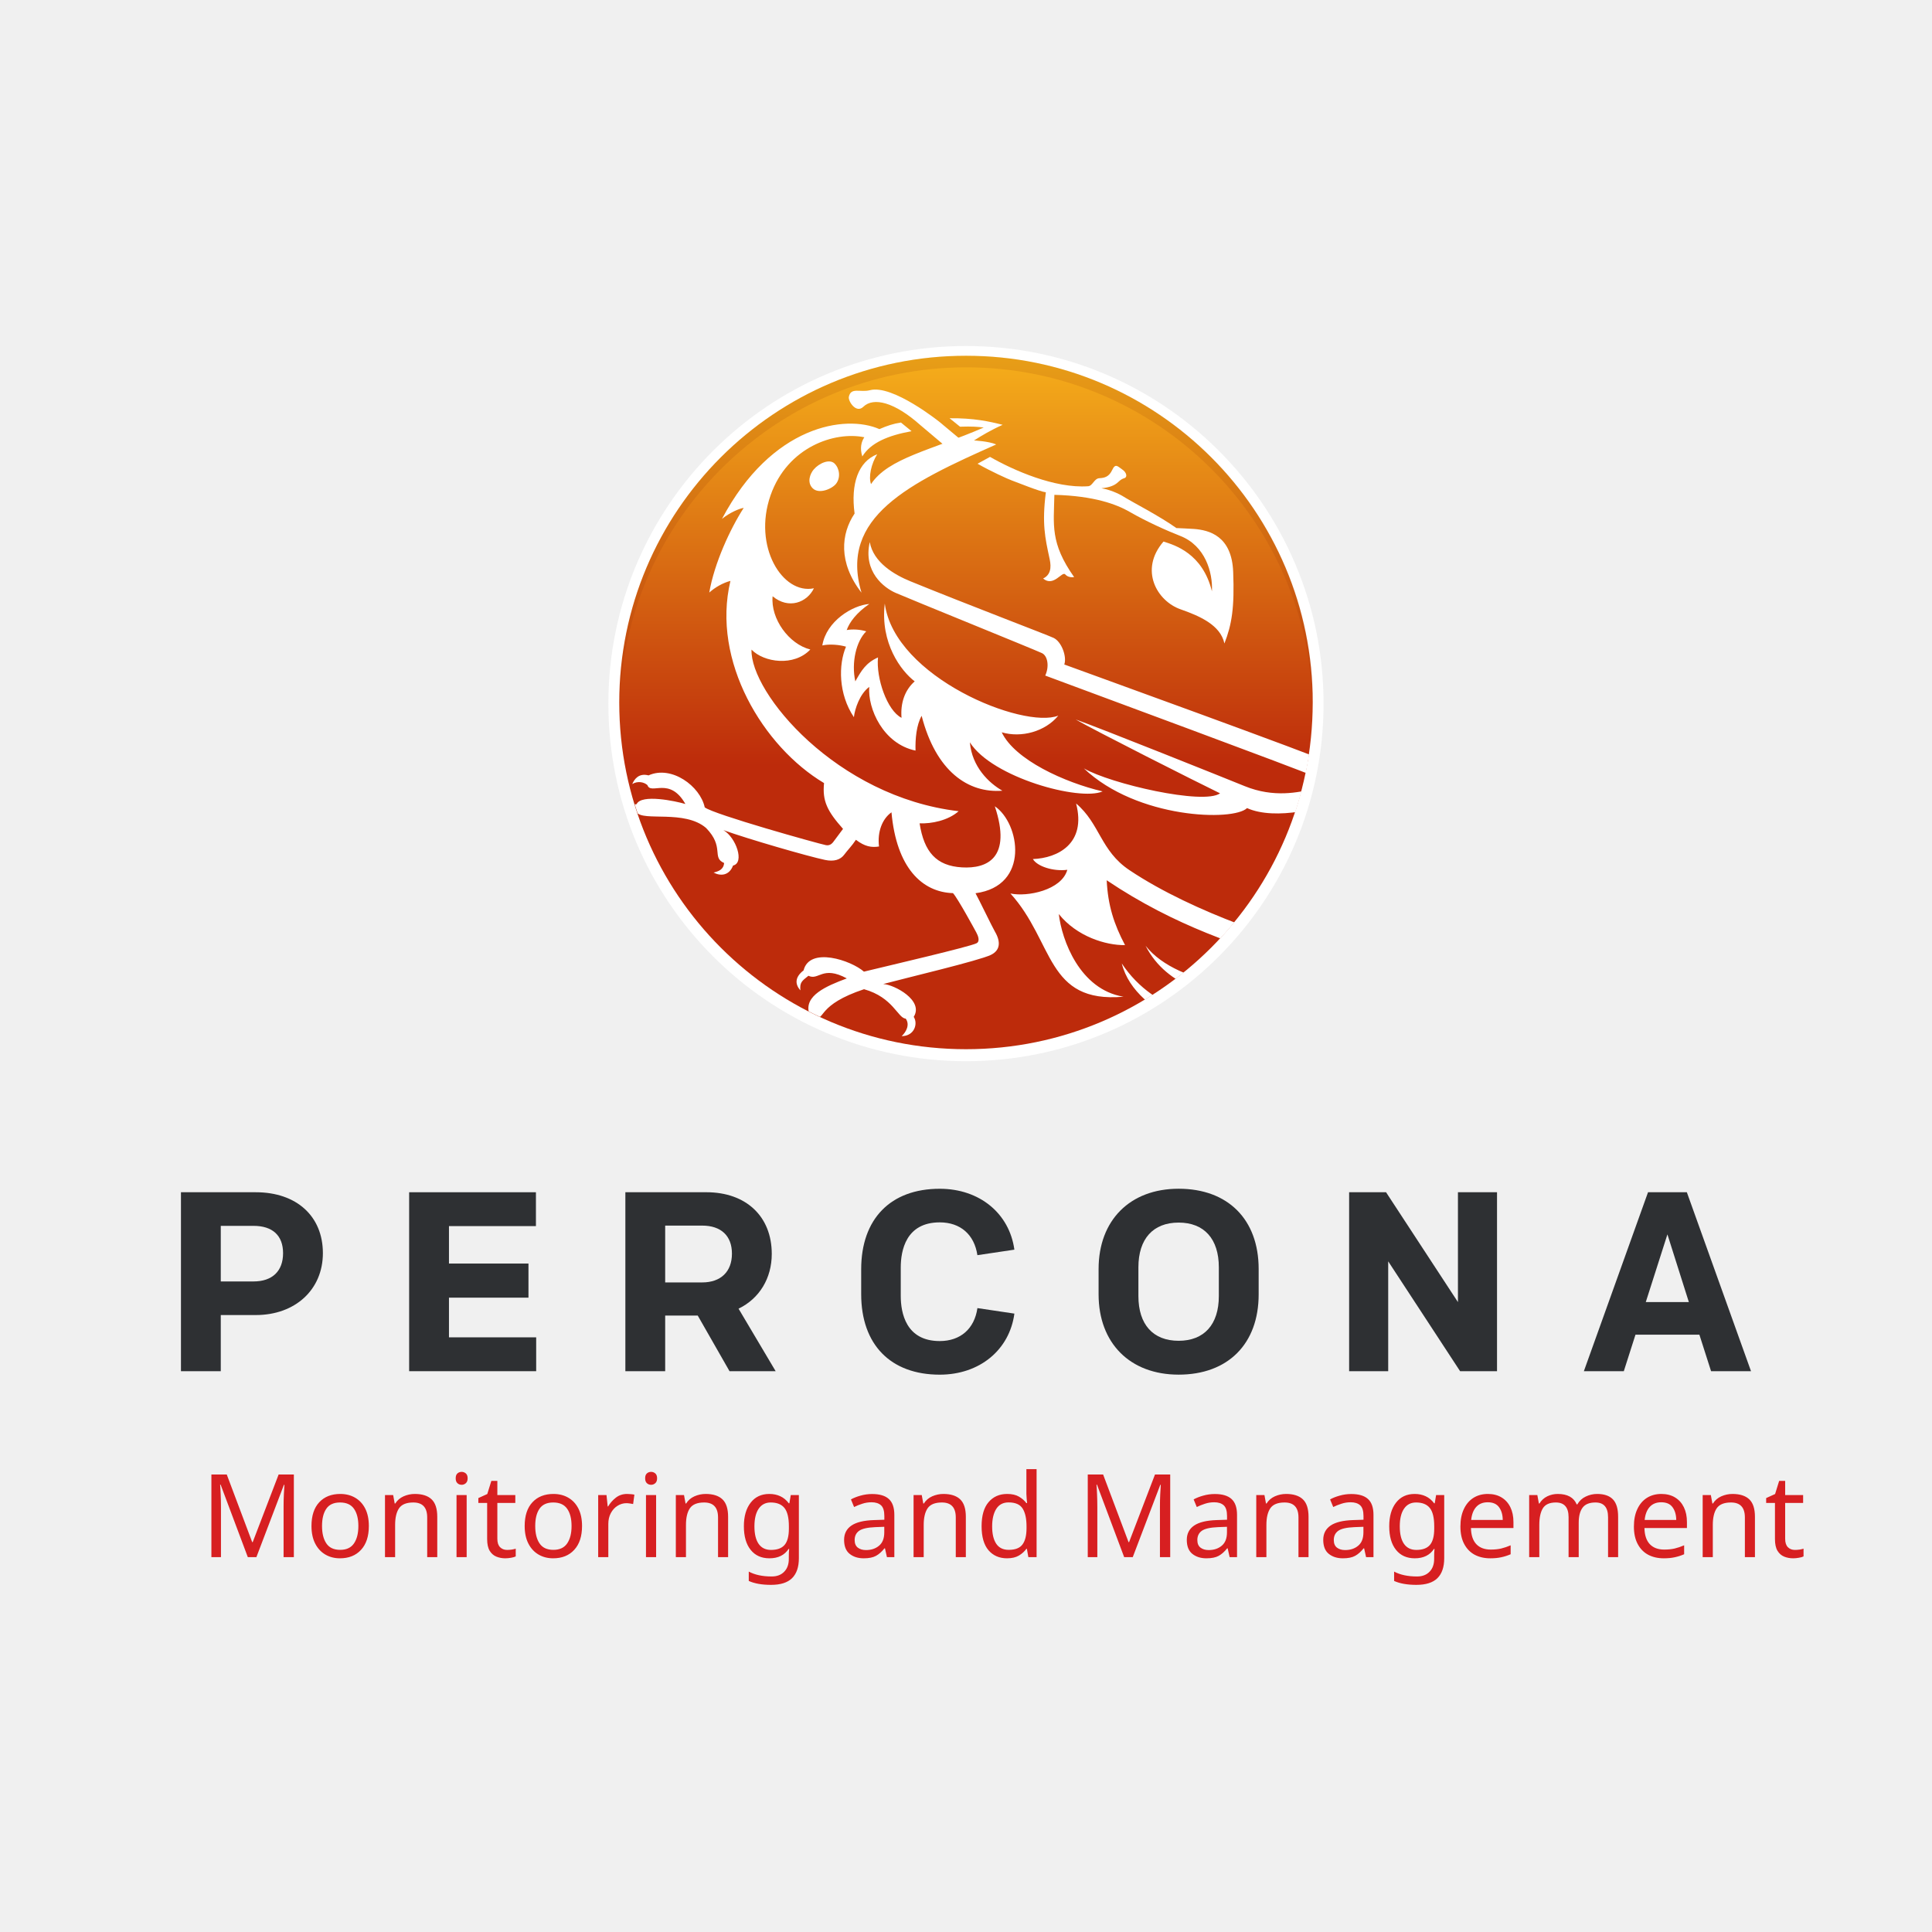
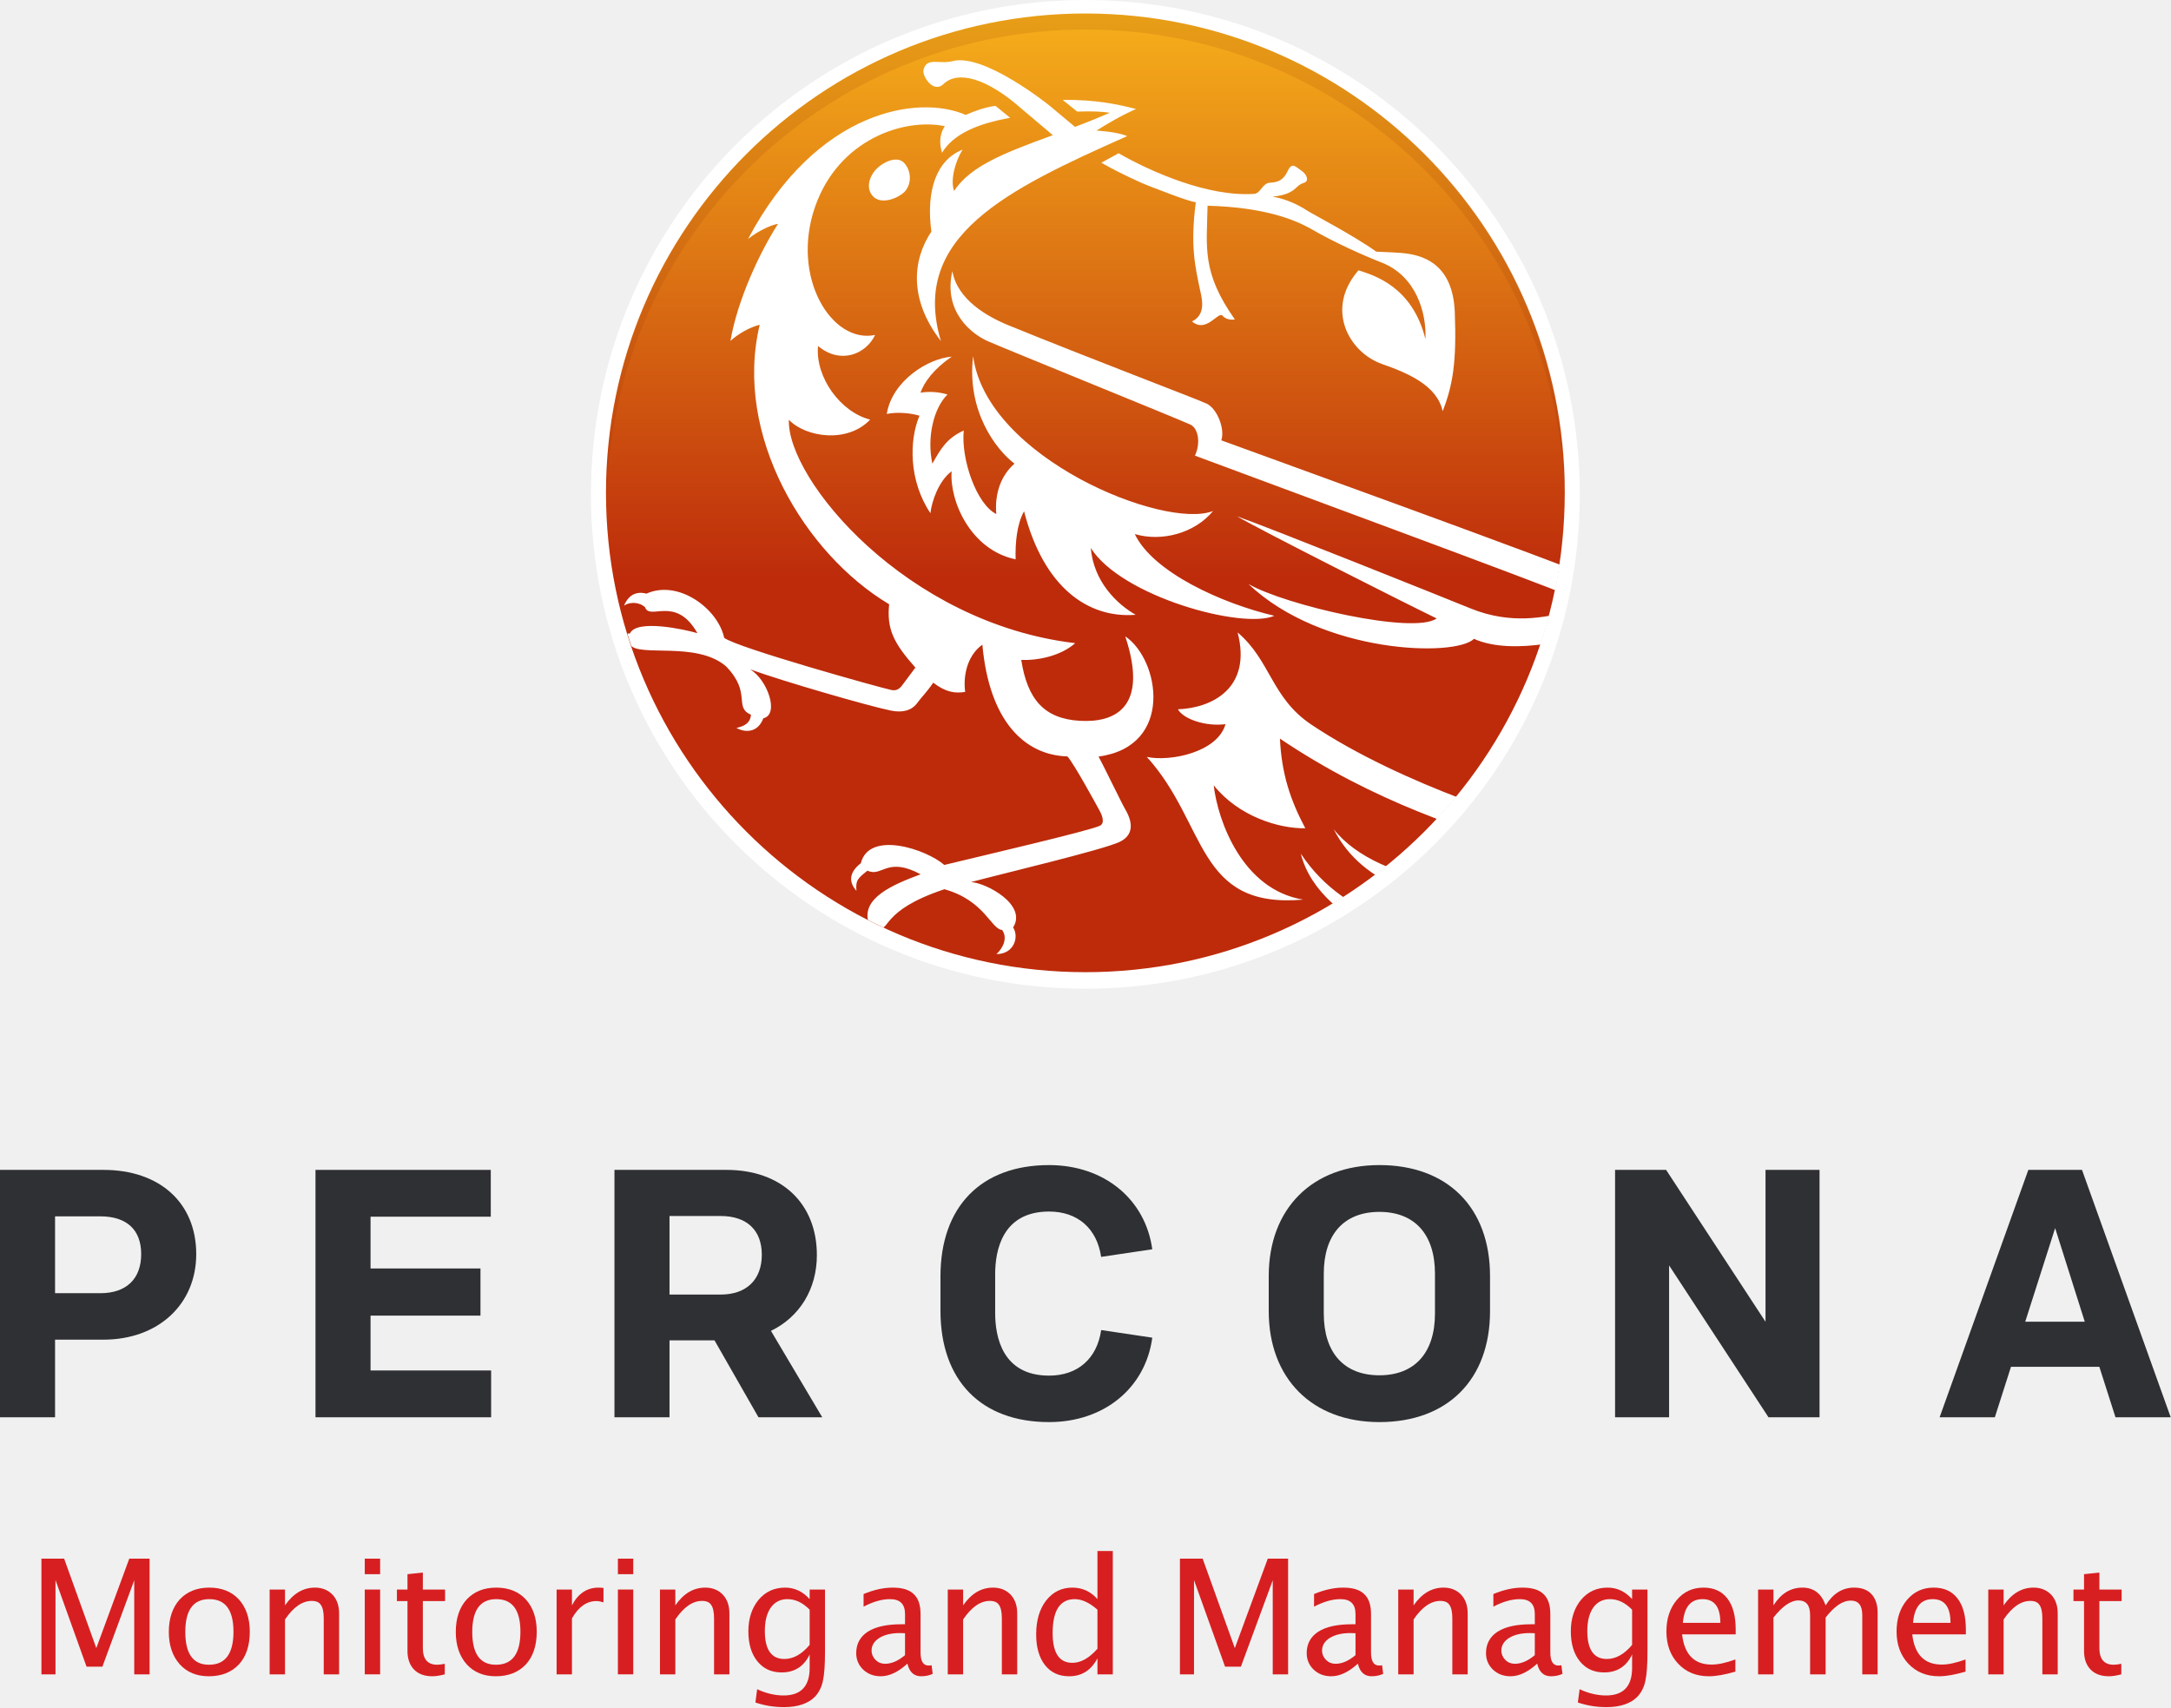
- <svg xmlns="http://www.w3.org/2000/svg" width="576" height="576" version="1.1" viewBox="0 0 576 576" xml:space="preserve">
-   <defs>
-     <clipPath id="clipPath106">
-       <path d="m0 432h432v-432h-432z" />
-     </clipPath>
-     <linearGradient id="linearGradient128" x2="1" gradientTransform="matrix(0 -99.855 -99.855 0 216 360.79)" gradientUnits="userSpaceOnUse">
-       <stop stop-color="#fbbb1c" offset="0" />
-       <stop stop-color="#bd2b0b" offset="1" />
-     </linearGradient>
-     <clipPath id="clipPath138">
-       <path d="m0 432h432v-432h-432z" />
-     </clipPath>
-     <clipPath id="clipPath146">
-       <path d="m138.53 352.46h155.06v-78.826h-155.06z" />
-     </clipPath>
-     <clipPath id="clipPath162">
-       <path d="m138.53 274.93c0-42.82 34.714-77.53 77.533-77.53 42.817 0 77.531 34.71 77.531 77.53 0 42.821-34.714 77.531-77.531 77.531-42.819 0-77.533-34.71-77.533-77.531" />
-     </clipPath>
-     <clipPath id="clipPath186">
-       <path d="m0 432h432v-432h-432z" />
-     </clipPath>
-   </defs>
-   <g transform="matrix(1.3333 0 0 -1.3333 0 576)">
-     <g clip-path="url(#clipPath106)">
-       <g transform="translate(295.96 274.68)">
-         <path d="m0 0c0-44.162-35.799-79.961-79.959-79.961-44.163 0-79.964 35.799-79.964 79.961 0 44.163 35.801 79.959 79.964 79.959 44.16 0 79.959-35.796 79.959-79.959" fill="#fff" />
+ <svg xmlns="http://www.w3.org/2000/svg" width="100%" height="100%" viewBox="0 0 1463 1151" version="1.1" xml:space="preserve" style="fill-rule:evenodd;clip-rule:evenodd;stroke-linejoin:round;stroke-miterlimit:2;">
+   <g id="CloudTools_CMYK">
+     <g transform="matrix(4.16667,0,0,4.16667,-168.596,-322.32)">
+       <g transform="matrix(25.88,0,0,25.88,44.7554,348.174)">
+         <path d="M0.093,-0l0,-0.723l0.142,0l0.201,0.559l0.206,-0.559l0.127,0l-0,0.723l-0.096,-0l-0,-0.588l-0.199,0.54l-0.099,-0l-0.194,-0.541l0,0.589l-0.088,-0Z" style="fill:#d71f21;fill-rule:nonzero;" />
+       </g>
+       <g transform="matrix(25.88,0,0,25.88,66.3694,348.174)">
+         <path d="M0.304,0.012c-0.076,0 -0.137,-0.025 -0.182,-0.075c-0.045,-0.051 -0.068,-0.118 -0.068,-0.202c0,-0.085 0.023,-0.153 0.068,-0.203c0.046,-0.049 0.107,-0.074 0.185,-0.074c0.078,0 0.14,0.025 0.185,0.074c0.045,0.05 0.068,0.117 0.068,0.202c0,0.086 -0.023,0.155 -0.068,0.204c-0.046,0.049 -0.109,0.074 -0.188,0.074Zm0.001,-0.072c0.102,-0 0.153,-0.069 0.153,-0.206c0,-0.136 -0.05,-0.204 -0.151,-0.204c-0.1,0 -0.15,0.068 -0.15,0.205c-0,0.137 0.049,0.205 0.148,0.205Z" style="fill:#d71f21;fill-rule:nonzero;" />
+       </g>
+       <g transform="matrix(25.88,0,0,25.88,81.5891,348.174)">
+         <path d="M0.096,-0l0,-0.53l0.096,-0l0,0.099c0.051,-0.074 0.113,-0.111 0.187,-0.111c0.046,0 0.082,0.015 0.11,0.044c0.027,0.029 0.041,0.068 0.041,0.117l-0,0.381l-0.096,0l-0,-0.35c-0,-0.039 -0.006,-0.067 -0.018,-0.084c-0.011,-0.017 -0.03,-0.025 -0.057,-0.025c-0.059,0 -0.115,0.039 -0.167,0.116l0,0.343l-0.096,0Z" style="fill:#d71f21;fill-rule:nonzero;" />
+       </g>
+       <g transform="matrix(25.88,0,0,25.88,96.9732,348.174)">
+         <path d="M0.096,-0l0,-0.53l0.096,-0l0,0.53l-0.096,-0Zm0,-0.626l0,-0.097l0.096,0l0,0.097l-0.096,-0Z" style="fill:#d71f21;fill-rule:nonzero;" />
+       </g>
+       <g transform="matrix(25.88,0,0,25.88,103.777,348.174)">
+         <path d="M0.255,0.012c-0.048,0 -0.087,-0.014 -0.114,-0.042c-0.027,-0.028 -0.041,-0.067 -0.041,-0.116l0,-0.312l-0.066,-0l-0,-0.072l0.066,-0l0,-0.096l0.096,-0.01l0,0.106l0.139,-0l-0,0.072l-0.139,-0l0,0.294c0,0.069 0.03,0.104 0.09,0.104c0.013,-0 0.028,-0.002 0.047,-0.006l-0,0.066c-0.03,0.008 -0.056,0.012 -0.078,0.012Z" style="fill:#d71f21;fill-rule:nonzero;" />
+       </g>
+       <g transform="matrix(25.88,0,0,25.88,112.779,348.174)">
+         <path d="M0.304,0.012c-0.076,0 -0.137,-0.025 -0.182,-0.075c-0.045,-0.051 -0.068,-0.118 -0.068,-0.202c0,-0.085 0.023,-0.153 0.068,-0.203c0.046,-0.049 0.107,-0.074 0.185,-0.074c0.078,0 0.14,0.025 0.185,0.074c0.045,0.05 0.068,0.117 0.068,0.202c0,0.086 -0.023,0.155 -0.068,0.204c-0.046,0.049 -0.109,0.074 -0.188,0.074Zm0.001,-0.072c0.102,-0 0.153,-0.069 0.153,-0.206c0,-0.136 -0.05,-0.204 -0.151,-0.204c-0.1,0 -0.15,0.068 -0.15,0.205c-0,0.137 0.049,0.205 0.148,0.205Z" style="fill:#d71f21;fill-rule:nonzero;" />
+       </g>
+       <g transform="matrix(25.88,0,0,25.88,127.999,348.174)">
+         <path d="M0.096,-0l0,-0.53l0.096,-0l0,0.099c0.038,-0.074 0.094,-0.111 0.166,-0.111c0.01,0 0.02,0.001 0.031,0.002l0,0.09c-0.016,-0.005 -0.031,-0.008 -0.044,-0.008c-0.061,-0 -0.112,0.036 -0.153,0.108l0,0.35l-0.096,0Z" style="fill:#d71f21;fill-rule:nonzero;" />
+       </g>
+       <g transform="matrix(25.88,0,0,25.88,137.912,348.174)">
+         <path d="M0.096,-0l0,-0.53l0.096,-0l0,0.53l-0.096,-0Zm0,-0.626l0,-0.097l0.096,0l0,0.097l-0.096,-0Z" style="fill:#d71f21;fill-rule:nonzero;" />
+       </g>
+       <g transform="matrix(25.88,0,0,25.88,144.715,348.174)">
+         <path d="M0.096,-0l0,-0.53l0.096,-0l0,0.099c0.051,-0.074 0.113,-0.111 0.187,-0.111c0.046,0 0.082,0.015 0.11,0.044c0.027,0.029 0.041,0.068 0.041,0.117l-0,0.381l-0.096,0l-0,-0.35c-0,-0.039 -0.006,-0.067 -0.018,-0.084c-0.011,-0.017 -0.03,-0.025 -0.057,-0.025c-0.059,0 -0.115,0.039 -0.167,0.116l0,0.343l-0.096,0Z" style="fill:#d71f21;fill-rule:nonzero;" />
+       </g>
+       <g transform="matrix(25.88,0,0,25.88,160.099,348.174)">
+         <path d="M0.098,0.176l0.011,-0.083c0.056,0.026 0.111,0.039 0.165,0.039c0.108,0 0.163,-0.057 0.163,-0.172l-0,-0.084c-0.036,0.075 -0.094,0.112 -0.175,0.112c-0.064,-0 -0.114,-0.023 -0.152,-0.07c-0.037,-0.046 -0.056,-0.108 -0.056,-0.187c0,-0.08 0.022,-0.146 0.064,-0.197c0.043,-0.051 0.098,-0.076 0.166,-0.076c0.059,0 0.11,0.024 0.153,0.072l-0,-0.06l0.096,-0l0,0.385c0,0.083 -0.004,0.145 -0.013,0.185c-0.008,0.04 -0.025,0.072 -0.048,0.098c-0.042,0.044 -0.108,0.067 -0.196,0.067c-0.062,-0 -0.121,-0.01 -0.178,-0.029Zm0.339,-0.36l-0,-0.22c-0.043,-0.044 -0.089,-0.066 -0.139,-0.066c-0.044,0 -0.079,0.018 -0.104,0.053c-0.025,0.036 -0.037,0.085 -0.037,0.146c-0,0.117 0.041,0.175 0.122,0.175c0.056,-0 0.108,-0.029 0.158,-0.088Z" style="fill:#d71f21;fill-rule:nonzero;" />
+       </g>
+       <g transform="matrix(25.88,0,0,25.88,177.647,348.174)">
+         <path d="M0.37,-0.067c-0.058,0.053 -0.113,0.079 -0.167,0.079c-0.044,0 -0.08,-0.014 -0.109,-0.041c-0.029,-0.028 -0.044,-0.062 -0.044,-0.104c0,-0.058 0.025,-0.103 0.073,-0.134c0.049,-0.031 0.119,-0.046 0.21,-0.046l0.022,-0l0,-0.064c0,-0.062 -0.031,-0.093 -0.094,-0.093c-0.051,0 -0.106,0.016 -0.165,0.047l0,-0.079c0.065,-0.027 0.126,-0.04 0.182,-0.04c0.06,0 0.103,0.013 0.131,0.04c0.029,0.027 0.043,0.068 0.043,0.125l-0,0.24c-0,0.055 0.017,0.082 0.05,0.082c0.005,0 0.011,-0 0.019,-0.002l0.007,0.054c-0.022,0.01 -0.046,0.015 -0.072,0.015c-0.045,0 -0.074,-0.026 -0.086,-0.079Zm-0.015,-0.053l0,-0.137l-0.032,-0.001c-0.052,0 -0.095,0.01 -0.128,0.03c-0.032,0.02 -0.049,0.047 -0.049,0.079c0,0.023 0.009,0.043 0.025,0.059c0.016,0.016 0.036,0.024 0.059,0.024c0.041,-0 0.082,-0.018 0.125,-0.054Z" style="fill:#d71f21;fill-rule:nonzero;" />
+       </g>
+       <g transform="matrix(25.88,0,0,25.88,191.262,348.174)">
+         <path d="M0.096,-0l0,-0.53l0.096,-0l0,0.099c0.051,-0.074 0.113,-0.111 0.187,-0.111c0.046,0 0.082,0.015 0.11,0.044c0.027,0.029 0.041,0.068 0.041,0.117l-0,0.381l-0.096,0l-0,-0.35c-0,-0.039 -0.006,-0.067 -0.018,-0.084c-0.011,-0.017 -0.03,-0.025 -0.057,-0.025c-0.059,0 -0.115,0.039 -0.167,0.116l0,0.343l-0.096,0Z" style="fill:#d71f21;fill-rule:nonzero;" />
+       </g>
+       <g transform="matrix(25.88,0,0,25.88,206.646,348.174)">
+         <path d="M0.437,-0l-0,-0.1c-0.04,0.075 -0.098,0.112 -0.177,0.112c-0.064,0 -0.114,-0.023 -0.151,-0.07c-0.036,-0.046 -0.055,-0.11 -0.055,-0.191c0,-0.088 0.021,-0.159 0.062,-0.212c0.042,-0.054 0.097,-0.081 0.164,-0.081c0.063,0 0.115,0.024 0.157,0.072l-0,-0.301l0.096,0l0,0.771l-0.096,-0Zm-0,-0.404c-0.05,-0.044 -0.097,-0.066 -0.142,-0.066c-0.092,0 -0.138,0.071 -0.138,0.212c-0,0.124 0.041,0.186 0.123,0.186c0.053,-0 0.105,-0.029 0.157,-0.088l-0,-0.244Z" style="fill:#d71f21;fill-rule:nonzero;" />
+       </g>
+       <g transform="matrix(25.88,0,0,25.88,228.889,348.174)">
+         <path d="M0.093,-0l0,-0.723l0.142,0l0.201,0.559l0.206,-0.559l0.127,0l-0,0.723l-0.096,-0l-0,-0.588l-0.199,0.54l-0.099,-0l-0.194,-0.541l0,0.589l-0.088,-0Z" style="fill:#d71f21;fill-rule:nonzero;" />
+       </g>
+       <g transform="matrix(25.88,0,0,25.88,250.503,348.174)">
+         <path d="M0.37,-0.067c-0.058,0.053 -0.113,0.079 -0.167,0.079c-0.044,0 -0.08,-0.014 -0.109,-0.041c-0.029,-0.028 -0.044,-0.062 -0.044,-0.104c0,-0.058 0.025,-0.103 0.073,-0.134c0.049,-0.031 0.119,-0.046 0.21,-0.046l0.022,-0l0,-0.064c0,-0.062 -0.031,-0.093 -0.094,-0.093c-0.051,0 -0.106,0.016 -0.165,0.047l0,-0.079c0.065,-0.027 0.126,-0.04 0.182,-0.04c0.06,0 0.103,0.013 0.131,0.04c0.029,0.027 0.043,0.068 0.043,0.125l-0,0.24c-0,0.055 0.017,0.082 0.05,0.082c0.005,0 0.011,-0 0.019,-0.002l0.007,0.054c-0.022,0.01 -0.046,0.015 -0.072,0.015c-0.045,0 -0.074,-0.026 -0.086,-0.079Zm-0.015,-0.053l0,-0.137l-0.032,-0.001c-0.052,0 -0.095,0.01 -0.128,0.03c-0.032,0.02 -0.049,0.047 -0.049,0.079c0,0.023 0.009,0.043 0.025,0.059c0.016,0.016 0.036,0.024 0.059,0.024c0.041,-0 0.082,-0.018 0.125,-0.054Z" style="fill:#d71f21;fill-rule:nonzero;" />
+       </g>
+       <g transform="matrix(25.88,0,0,25.88,264.118,348.174)">
+         <path d="M0.096,-0l0,-0.53l0.096,-0l0,0.099c0.051,-0.074 0.113,-0.111 0.187,-0.111c0.046,0 0.082,0.015 0.11,0.044c0.027,0.029 0.041,0.068 0.041,0.117l-0,0.381l-0.096,0l-0,-0.35c-0,-0.039 -0.006,-0.067 -0.018,-0.084c-0.011,-0.017 -0.03,-0.025 -0.057,-0.025c-0.059,0 -0.115,0.039 -0.167,0.116l0,0.343l-0.096,0Z" style="fill:#d71f21;fill-rule:nonzero;" />
+       </g>
+       <g transform="matrix(25.88,0,0,25.88,279.502,348.174)">
+         <path d="M0.37,-0.067c-0.058,0.053 -0.113,0.079 -0.167,0.079c-0.044,0 -0.08,-0.014 -0.109,-0.041c-0.029,-0.028 -0.044,-0.062 -0.044,-0.104c0,-0.058 0.025,-0.103 0.073,-0.134c0.049,-0.031 0.119,-0.046 0.21,-0.046l0.022,-0l0,-0.064c0,-0.062 -0.031,-0.093 -0.094,-0.093c-0.051,0 -0.106,0.016 -0.165,0.047l0,-0.079c0.065,-0.027 0.126,-0.04 0.182,-0.04c0.06,0 0.103,0.013 0.131,0.04c0.029,0.027 0.043,0.068 0.043,0.125l-0,0.24c-0,0.055 0.017,0.082 0.05,0.082c0.005,0 0.011,-0 0.019,-0.002l0.007,0.054c-0.022,0.01 -0.046,0.015 -0.072,0.015c-0.045,0 -0.074,-0.026 -0.086,-0.079Zm-0.015,-0.053l0,-0.137l-0.032,-0.001c-0.052,0 -0.095,0.01 -0.128,0.03c-0.032,0.02 -0.049,0.047 -0.049,0.079c0,0.023 0.009,0.043 0.025,0.059c0.016,0.016 0.036,0.024 0.059,0.024c0.041,-0 0.082,-0.018 0.125,-0.054Z" style="fill:#d71f21;fill-rule:nonzero;" />
+       </g>
+       <g transform="matrix(25.88,0,0,25.88,293.117,348.174)">
+         <path d="M0.098,0.176l0.011,-0.083c0.056,0.026 0.111,0.039 0.165,0.039c0.108,0 0.163,-0.057 0.163,-0.172l-0,-0.084c-0.036,0.075 -0.094,0.112 -0.175,0.112c-0.064,-0 -0.114,-0.023 -0.152,-0.07c-0.037,-0.046 -0.056,-0.108 -0.056,-0.187c0,-0.08 0.022,-0.146 0.064,-0.197c0.043,-0.051 0.098,-0.076 0.166,-0.076c0.059,0 0.11,0.024 0.153,0.072l-0,-0.06l0.096,-0l0,0.385c0,0.083 -0.004,0.145 -0.013,0.185c-0.008,0.04 -0.025,0.072 -0.048,0.098c-0.042,0.044 -0.108,0.067 -0.196,0.067c-0.062,-0 -0.121,-0.01 -0.178,-0.029Zm0.339,-0.36l-0,-0.22c-0.043,-0.044 -0.089,-0.066 -0.139,-0.066c-0.044,0 -0.079,0.018 -0.104,0.053c-0.025,0.036 -0.037,0.085 -0.037,0.146c-0,0.117 0.041,0.175 0.122,0.175c0.056,-0 0.108,-0.029 0.158,-0.088Z" style="fill:#d71f21;fill-rule:nonzero;" />
+       </g>
+       <g transform="matrix(25.88,0,0,25.88,308.577,348.174)">
+         <path d="M0.485,-0.017c-0.065,0.019 -0.12,0.029 -0.166,0.029c-0.078,0 -0.142,-0.026 -0.191,-0.078c-0.049,-0.052 -0.074,-0.119 -0.074,-0.202c0,-0.08 0.022,-0.146 0.065,-0.197c0.044,-0.052 0.099,-0.077 0.167,-0.077c0.064,-0 0.114,0.022 0.149,0.068c0.035,0.045 0.052,0.11 0.052,0.194l-0,0.03l-0.335,0c0.014,0.126 0.076,0.189 0.185,0.189c0.04,-0 0.09,-0.011 0.148,-0.032l-0,0.076Zm-0.328,-0.305l0.234,-0c-0,-0.099 -0.037,-0.148 -0.111,-0.148c-0.074,-0 -0.115,0.049 -0.123,0.148Z" style="fill:#d71f21;fill-rule:nonzero;" />
+       </g>
+       <g transform="matrix(25.88,0,0,25.88,322.318,348.174)">
+         <path d="M0.096,-0l0,-0.53l0.096,-0l0,0.099c0.047,-0.074 0.107,-0.111 0.181,-0.111c0.071,0 0.119,0.037 0.145,0.111c0.046,-0.074 0.105,-0.111 0.178,-0.111c0.047,-0 0.083,0.013 0.109,0.041c0.025,0.027 0.038,0.066 0.038,0.115l0,0.386l-0.096,-0l-0,-0.371c-0,-0.06 -0.024,-0.09 -0.072,-0.09c-0.05,-0 -0.102,0.035 -0.157,0.106l0,0.355l-0.097,-0l0,-0.371c0,-0.06 -0.024,-0.091 -0.073,-0.091c-0.048,0 -0.1,0.036 -0.156,0.107l0,0.355l-0.096,-0Z" style="fill:#d71f21;fill-rule:nonzero;" />
+       </g>
+       <g transform="matrix(25.88,0,0,25.88,345.802,348.174)">
+         <path d="M0.485,-0.017c-0.065,0.019 -0.12,0.029 -0.166,0.029c-0.078,0 -0.142,-0.026 -0.191,-0.078c-0.049,-0.052 -0.074,-0.119 -0.074,-0.202c0,-0.08 0.022,-0.146 0.065,-0.197c0.044,-0.052 0.099,-0.077 0.167,-0.077c0.064,-0 0.114,0.022 0.149,0.068c0.035,0.045 0.052,0.11 0.052,0.194l-0,0.03l-0.335,0c0.014,0.126 0.076,0.189 0.185,0.189c0.04,-0 0.09,-0.011 0.148,-0.032l-0,0.076Zm-0.328,-0.305l0.234,-0c-0,-0.099 -0.037,-0.148 -0.111,-0.148c-0.074,-0 -0.115,0.049 -0.123,0.148Z" style="fill:#d71f21;fill-rule:nonzero;" />
+       </g>
+       <g transform="matrix(25.88,0,0,25.88,359.544,348.174)">
+         <path d="M0.096,-0l0,-0.53l0.096,-0l0,0.099c0.051,-0.074 0.113,-0.111 0.187,-0.111c0.046,0 0.082,0.015 0.11,0.044c0.027,0.029 0.041,0.068 0.041,0.117l-0,0.381l-0.096,0l-0,-0.35c-0,-0.039 -0.006,-0.067 -0.018,-0.084c-0.011,-0.017 -0.03,-0.025 -0.057,-0.025c-0.059,0 -0.115,0.039 -0.167,0.116l0,0.343l-0.096,0Z" style="fill:#d71f21;fill-rule:nonzero;" />
+       </g>
+       <g transform="matrix(25.88,0,0,25.88,374.928,348.174)">
+         <path d="M0.255,0.012c-0.048,0 -0.087,-0.014 -0.114,-0.042c-0.027,-0.028 -0.041,-0.067 -0.041,-0.116l0,-0.312l-0.066,-0l-0,-0.072l0.066,-0l0,-0.096l0.096,-0.01l0,0.106l0.139,-0l-0,0.072l-0.139,-0l0,0.294c0,0.069 0.03,0.104 0.09,0.104c0.013,-0 0.028,-0.002 0.047,-0.006l-0,0.066c-0.03,0.008 -0.056,0.012 -0.078,0.012Z" style="fill:#d71f21;fill-rule:nonzero;" />
      </g>
    </g>
-     <path d="m138.47 274.93c0-42.82 34.713-77.53 77.533-77.53 42.818 0 77.53 34.71 77.53 77.53 0 42.821-34.712 77.531-77.53 77.531-42.82 0-77.533-34.71-77.533-77.531" fill="url(#linearGradient128)" />
-     <g clip-path="url(#clipPath138)">
-       <g clip-path="url(#clipPath146)" opacity=".12">
-         <g transform="translate(216.06 349.87)">
-           <path d="m0 0c42.385 0 76.803-34.015 77.498-76.235 6e-3 0.433 0.032 0.86 0.032 1.295 0 42.821-34.712 77.531-77.53 77.531-42.819 0-77.533-34.71-77.533-77.531 0-0.435 0.026-0.862 0.033-1.295 0.695 42.22 35.115 76.235 77.5 76.235" fill="#822000" />
-         </g>
+     <path d="M1064.58,333.163c-0,184.008 -149.163,333.17 -333.163,333.17c-184.012,0 -333.183,-149.162 -333.183,-333.171c-0,-184.012 149.171,-333.162 333.183,-333.162c184,-0 333.163,149.15 333.163,333.162" style="fill:#fff;fill-rule:nonzero;" />
+     <path d="M408.358,332.149c-0,178.292 144.753,323.044 323.048,323.044c178.295,-0 323.048,-144.752 323.048,-323.044c-0,-178.293 -144.753,-323.044 -323.048,-323.044c-178.295,0 -323.048,144.751 -323.048,323.044Z" style="fill:url(#_Linear1);" />
+     <g opacity="0.12">
+       <path d="M731.665,19.899c176.605,-0 320.013,141.729 322.909,317.646c0.025,-1.805 0.133,-3.584 0.133,-5.396c0,-178.421 -144.633,-323.046 -323.042,-323.046c-178.412,-0 -323.054,144.625 -323.054,323.046c0,1.812 0.109,3.591 0.138,5.396c2.896,-175.917 146.312,-317.646 322.916,-317.646" style="fill:#822000;fill-rule:nonzero;" />
+     </g>
+     <g>
+       <clipPath id="_clip2">
+         <path d="M408.612,332.151c0,178.417 144.642,323.042 323.054,323.042c178.404,-0 323.046,-144.625 323.046,-323.042c0,-178.421 -144.642,-323.046 -323.046,-323.046c-178.412,0 -323.054,144.625 -323.054,323.046Z" clip-rule="nonzero" />
+       </clipPath>
+       <g clip-path="url(#_clip2)">
+         <path d="M589.565,115.01c5.121,-5.958 14.688,-10.058 19.367,-5.533c4.679,4.525 5.871,13.108 1.429,18.863c-3.637,4.712 -16.033,10.162 -21.912,4.1c-5.471,-5.638 -2.121,-13.659 1.116,-17.43" style="fill:#fff;fill-rule:nonzero;" />
+         <path d="M758.287,428.856c16.067,48.317 -7.267,58.267 -30.558,56.929c-24.029,-1.379 -35.379,-14.412 -39.529,-41.05c11.037,0.492 26.533,-2.583 36.366,-11.292c-113.904,-13.37 -194.375,-110.458 -192.966,-150.545c11.558,11.987 39.595,15.958 54.787,-0.113c-19.967,-5.004 -37.108,-28.604 -35.133,-49.604c14.95,12.529 32.154,5.762 38.487,-7.438c-29.254,6.138 -57.129,-38.966 -40.404,-86.604c15.875,-45.216 59.804,-59.804 87.379,-54.104c-2.904,4.213 -4.308,10.392 -1.871,17.888c7.625,-12.65 24.005,-19.621 45.875,-23.525l-9.908,-8.084c-6.871,1.009 -12.933,3.029 -20.046,6.134c-31.471,-13.863 -100.404,-3.746 -146.708,83.666c7.404,-6.041 16.879,-9.929 20.267,-10.237c-12.484,19.275 -27.438,51.571 -32.084,78.858c5.338,-4.871 13.017,-9.179 19.721,-10.862c-17.867,74.579 30.608,154.65 87.213,188.362c-1.667,16.646 2.9,26.029 17.687,42.683c-1.171,1.717 -5.633,7.396 -8.229,11.034c-1.35,1.896 -3.529,4.983 -7.779,4.108c-7.484,-1.537 -104.229,-28.546 -112.838,-35.192c-4.208,-19.741 -30.908,-39.462 -52.362,-29.8c-9.1,-2.362 -13.246,3.546 -15.167,8.088c5.217,-3.263 11.313,-1.679 14.154,1.008c3.246,9.438 20.646,-8.35 35.342,17.559c-9.096,-2.696 -41.025,-9.53 -45.458,0.162c-4.05,0.367 -10.321,0.475 -12.53,9.067c5.067,-2.304 9.088,-2.584 12.592,-1.509c5.729,8.763 44.65,-2.587 64.646,14.596c17.521,17.975 4.975,27.471 16.821,32.659c-0.454,6.17 -5.246,7.812 -9.792,8.9c6.033,3.304 14.421,3.275 18.133,-6.513c11.055,-2.554 2.696,-26.283 -8.987,-33.021c22.242,8.088 78.987,24.504 94.779,27.796c8.108,1.688 14.258,-0.05 17.904,-5.067c2.704,-3.716 7.096,-8.108 10.779,-13.712c8.321,6.333 14.405,7.362 21.521,6.237c-1.687,-13.766 3.092,-25.85 11.613,-31.841c4.65,51.8 28.616,74.454 57.321,75.3c4.55,5.037 19.995,33.483 21.679,36.571c1.546,2.833 3.825,8.27 0.283,10.116c-6.146,3.204 -81.154,20.684 -104.95,26.459c-11.929,-10.5 -50.637,-23.55 -56.237,-1.163c-8.205,6.342 -8.084,12.883 -2.963,18.579c-0.671,-7.341 1.217,-8.591 7.475,-13.575c9.667,4.696 13.025,-9.854 35.783,2.459c-19.32,7.187 -39.941,16.091 -35.112,32.516c-2.917,3.438 -2.3,12.117 -0.625,17.4c3.337,-3.033 5.208,-7.154 6.662,-13.575c8.855,2.563 1.6,-11.812 45.117,-26.271c27.183,7.617 31.338,26.863 38.85,27.434c3.983,5.516 0.558,12.229 -3.796,16.296c11.867,-0.059 15.409,-11.617 11.234,-17.971c9.67,-15.313 -18.092,-30.05 -28.413,-30.592c21.725,-5.796 88.621,-21.642 100.079,-27.033c9.1,-4.284 9.55,-12.363 3.934,-21.917c-2.438,-4.142 -15.009,-30.233 -18.021,-35.637c51.041,-6.842 41.3,-65.284 17.983,-81.017m35.471,49.167c3.904,6.741 18.812,11.712 32.087,10.025c-5.37,19.025 -37.379,25.437 -53.012,22.066c41.012,45.288 33.004,102.471 105.342,96.179c-40.888,-6.741 -57.471,-52.87 -60.28,-77.037c16.78,20.954 43.796,29.225 61.717,28.95c-10.2,-19.296 -15.958,-36.817 -17.083,-60.417c64.346,43.271 124.475,61.534 177.579,78.288c9.221,2.908 6.579,11.941 0.417,14.971c-25.988,12.762 -111.03,6.77 -141.75,-32.192c19.858,38.962 64.437,49.075 109.85,54.875c0.2,2.675 0.441,18.733 -15.725,17.1c-30.063,-3.042 -84.892,-8.113 -116.321,-55.533c12.958,51.829 96.583,71.437 121.65,78.262c11.575,3.15 27.725,2.979 33.508,-39c15.317,-2.954 27.933,-11.175 33.283,-17.879c5.521,-6.917 17.55,-30.633 -4.4,-34.829c-25.312,-4.838 -115.712,-32.509 -176.966,-73.534c-26.963,-18.054 -27.321,-43.17 -49.65,-62.087c9.791,37.462 -17.184,50.95 -40.246,51.792m-67.875,-402.825c11.267,-0.388 16.833,0.083 22.067,0.783c-48.667,21.133 -88.905,28.321 -105.005,52.7c-2.495,-6.692 0.225,-19.05 5.759,-27.821c-17.7,6.933 -24.779,27.638 -21.071,55.258c-12.604,18.725 -15.454,45.521 6.45,73.742c-21.154,-70.367 44.154,-102 125.521,-138.125c-7.009,-3.054 -20.709,-3.708 -20.709,-3.708c6.942,-4.413 16.092,-9.888 26.692,-14.575c-12.271,-3.104 -26.904,-6.388 -49.446,-6.121l9.742,7.867Zm38.842,284.733c18.245,5.408 40.545,-0.675 52.708,-15.542c-32.438,12.842 -152.621,-35.591 -161.667,-104.4c-4.412,36.846 15.204,62.846 27.871,72.475c-9.362,8.242 -13.392,20.484 -12.267,33.971c-13.487,-6.742 -23.845,-37.208 -21.916,-56.275c-11.275,5.058 -15.479,12.208 -21.15,22.317c-3.842,-17.692 0.879,-37.5 10.187,-46.609c-6.083,-1.854 -12.871,-2.145 -18.204,-1.204c2.613,-7.321 9.1,-16.108 21.067,-24.3c-15.688,1.175 -40.092,16.038 -43.788,38.638c7.034,-1.584 16.55,-0.538 22.067,1.15c-7.088,16.616 -7.188,44.05 7.354,65.696c0.85,-7.667 5.413,-21.625 14.308,-28.246c-1.558,20.129 12.863,53.091 43.113,59.362c-0.3,-11.046 0.825,-23.783 5.696,-32.4c13.333,51.792 43.458,72.304 75.208,69.775c-12.646,-7.212 -28.308,-22.291 -30.254,-45.05c20.679,32.796 102.317,55.071 123.671,45.704c-35.217,-8.241 -81.842,-29.383 -94.004,-55.062m228.566,70.617c26.475,11.937 73.759,-0.317 86.159,-8.142c14.541,-9.183 13.116,-23.883 -4.567,-32.404c-17.679,-8.521 -239.883,-88.779 -251.875,-93.25c2.571,-7.263 -2.508,-21.246 -9.954,-24.779c-6,-2.85 -80.271,-31.034 -133.471,-52.759c-14.621,-5.975 -34.438,-17.387 -37.808,-36.496c-6.367,27.725 13.425,42.638 24.037,47.28c12.679,5.545 127.317,52 136.308,56.12c5.388,2.471 7.117,12.363 3.138,20.955c37.833,14.17 240.775,89.025 250.096,93.7c9.316,4.67 10.212,9.512 -0.084,11.87c-13.812,3.167 -36.854,8.592 -64.275,-2.6c-17.325,-7.07 -136.05,-54.616 -157.391,-62.087c16.462,9.633 112.954,58.396 134.537,68.829c-15.425,11.121 -102.166,-8.896 -126.891,-23.237c49.666,47.133 139.404,49.429 152.041,37" style="fill:#fff;fill-rule:nonzero;" />
+         <path d="M980.358,210.453c-1.292,-33.562 -22.413,-38.954 -36.571,-40.016c-7.358,-0.55 -11.854,-0.55 -16.35,-0.829c-14.983,-10.78 -42.95,-25.33 -46.637,-27.725c-4.313,-2.809 -12.559,-7.492 -23.234,-9.367c8.054,-0.746 12.046,-2.8 14.55,-4.813c2.504,-2.008 3.296,-3.496 6.717,-4.537c3.421,-1.046 2.029,-5.604 -1.867,-8.158c-3.891,-2.55 -6.25,-6.192 -9.246,0.329c-2.995,6.521 -7.12,7.562 -12.029,7.816c-4.908,0.25 -6.2,7.188 -10.487,7.492c-30.946,2.188 -69.488,-14.812 -91.413,-27.35l-11.612,6.371c12.362,7.104 28.229,14.25 31.979,15.612c5.604,2.03 25.842,10.292 31.671,11.009c-3.759,29.341 -0.679,42.537 3.291,61.087c1.009,4.7 3.317,14.888 -5.845,19.25c9.8,8.3 17.72,-7.275 20.645,-3.804c2.93,3.467 8.234,2.471 8.234,2.471c-22.471,-31.867 -18.95,-48.504 -18.392,-76.642c37.058,0.988 58.042,8.854 70.296,15.95c15.208,8.8 34.667,17.538 46.937,22.313c23.325,9.083 30.43,33.971 29.571,51.612c-8.775,-35.483 -34.821,-43.079 -45.133,-46.337c-22.792,26.321 -6.175,55.391 15.875,63.116c17.575,6.163 37.246,14.592 40.875,31.842c6.883,-17.642 9.467,-33.129 8.175,-66.692" style="fill:#fff;fill-rule:nonzero;" />
+         <path d="M688.882,73.698c-23.975,-21.354 -43.55,-26.316 -53.105,-17.045c-6.762,6.562 -14.316,-5.363 -13.487,-9.271c1.967,-9.275 10.608,-3.804 19.667,-6.184c21.166,-5.554 65.016,29.755 65.016,29.755l17.875,14.92l-14.237,6.184l-21.729,-18.359Z" style="fill:#fff;fill-rule:nonzero;" />
      </g>
    </g>
-     <g clip-path="url(#clipPath162)">
-       <g transform="translate(181.96 327.04)">
-         <path d="m0 0c1.229 1.43 3.525 2.414 4.648 1.328s1.409-3.146 0.343-4.527c-0.873-1.131-3.848-2.439-5.259-0.984-1.313 1.353-0.509 3.278 0.268 4.183" fill="#fff" />
-       </g>
-       <g transform="translate(222.45 251.72)">
-         <path d="m0 0c3.856-11.596-1.744-13.984-7.334-13.663-5.767 0.331-8.491 3.459-9.487 9.852 2.649-0.118 6.368 0.62 8.728 2.71-27.337 3.209-46.65 26.51-46.312 36.131 2.774-2.877 9.503-3.83 13.149 0.027-4.792 1.201-8.906 6.865-8.432 11.905 3.588-3.007 7.717-1.383 9.237 1.785-7.021-1.473-13.711 9.352-9.697 20.785 3.81 10.852 14.353 14.353 20.971 12.985-0.697-1.011-1.034-2.494-0.449-4.293 1.83 3.036 5.761 4.709 11.01 5.646l-2.378 1.94c-1.649-0.242-3.104-0.727-4.811-1.472-7.553 3.327-24.097 0.899-35.21-20.08 1.777 1.45 4.051 2.383 4.864 2.457-2.996-4.626-6.585-12.377-7.7-18.926 1.281 1.169 3.124 2.203 4.733 2.607-4.288-17.899 7.346-37.116 20.931-45.207-0.4-3.995 0.696-6.247 4.245-10.244-0.281-0.412-1.352-1.775-1.975-2.648-0.324-0.455-0.847-1.196-1.867-0.986-1.796 0.369-25.015 6.851-27.081 8.446-1.01 4.738-7.418 9.471-12.567 7.152-2.184 0.567-3.179-0.851-3.64-1.941 1.252 0.783 2.715 0.403 3.397-0.242 0.779-2.265 4.955 2.004 8.482-4.214-2.183 0.647-9.846 2.287-10.91-0.039-0.972-0.088-2.477-0.114-3.007-2.176 1.216 0.553 2.181 0.62 3.022 0.362 1.375-2.103 10.716 0.621 15.515-3.503 4.205-4.314 1.194-6.593 4.037-7.838-0.109-1.481-1.259-1.875-2.35-2.136 1.448-0.793 3.461-0.786 4.352 1.563 2.653 0.613 0.647 6.308-2.157 7.925 5.338-1.941 18.957-5.881 22.747-6.671 1.946-0.405 3.422 0.012 4.297 1.216 0.649 0.892 1.703 1.946 2.587 3.291 1.997-1.52 3.457-1.767 5.165-1.497-0.405 3.304 0.742 6.204 2.787 7.642 1.116-12.432 6.868-17.869 13.757-18.072 1.092-1.209 4.799-8.036 5.203-8.777 0.371-0.68 0.918-1.985 0.068-2.428-1.475-0.769-19.477-4.964-25.188-6.35-2.863 2.52-12.153 5.652-13.497 0.279-1.969-1.522-1.94-3.092-0.711-4.459-0.161 1.762 0.292 2.062 1.794 3.258 2.32-1.127 3.126 2.365 8.588-0.59-4.637-1.725-9.586-3.862-8.427-7.804-0.7-0.825-0.552-2.908-0.15-4.176 0.801 0.728 1.25 1.717 1.599 3.258 2.125-0.615 0.384 2.835 10.828 6.305 6.524-1.828 7.521-6.447 9.324-6.584 0.956-1.324 0.134-2.935-0.911-3.911 2.848 0.014 3.698 2.788 2.696 4.313 2.321 3.675-4.342 7.212-6.819 7.342 5.214 1.391 21.269 5.194 24.019 6.488 2.184 1.028 2.292 2.967 0.944 5.26-0.585 0.994-3.602 7.256-4.325 8.553 12.25 1.642 9.912 15.668 4.316 19.444m8.513-11.8c0.937-1.618 4.515-2.811 7.701-2.406-1.289-4.566-8.971-6.105-12.723-5.296 9.843-10.869 7.921-24.593 25.282-23.083-9.813 1.618-13.793 12.689-14.467 18.489 4.027-5.029 10.511-7.014 14.812-6.948-2.448 4.631-3.83 8.836-4.1 14.5 15.443-10.385 29.874-14.768 42.619-18.789 2.213-0.698 1.579-2.866 0.1-3.593-6.237-3.063-26.647-1.625-34.02 7.726 4.766-9.351 15.465-11.778 26.364-13.17 0.048-0.642 0.106-4.496-3.774-4.104-7.215 0.73-20.374 1.947-27.917 13.328 3.11-12.439 23.18-17.145 29.196-18.783 2.778-0.756 6.654-0.715 8.042 9.36 3.676 0.709 6.704 2.682 7.988 4.291 1.325 1.66 4.212 7.352-1.056 8.359-6.075 1.161-27.771 7.802-42.472 17.648-6.471 4.333-6.557 10.361-11.916 14.901 2.35-8.991-4.124-12.228-9.659-12.43m-16.29 96.678c2.704 0.093 4.04-0.02 5.296-0.188-11.68-5.072-21.337-6.797-25.201-12.648-0.599 1.606 0.054 4.572 1.382 6.677-4.248-1.664-5.947-6.633-5.057-13.262-3.025-4.494-3.709-10.925 1.548-17.698-5.077 16.888 10.597 24.48 30.125 33.15-1.682 0.733-4.97 0.89-4.97 0.89 1.666 1.059 3.862 2.373 6.406 3.498-2.945 0.745-6.457 1.533-11.867 1.469zm9.322-68.336c4.379-1.298 9.731 0.162 12.65 3.73-7.785-3.082-36.629 8.542-38.8 25.056-1.059-8.843 3.649-15.083 6.689-17.394-2.247-1.978-3.214-4.916-2.944-8.153-3.237 1.618-5.723 8.93-5.26 13.506-2.706-1.214-3.715-2.93-5.076-5.356-0.922 4.246 0.211 9 2.445 11.186-1.46 0.445-3.089 0.515-4.369 0.289 0.627 1.757 2.184 3.866 5.056 5.832-3.765-0.282-9.622-3.849-10.509-9.273 1.688 0.38 3.972 0.129 5.296-0.276-1.701-3.988-1.725-10.572 1.765-15.767 0.204 1.84 1.299 5.19 3.434 6.779-0.374-4.831 3.087-12.742 10.347-14.247-0.072 2.651 0.198 5.708 1.367 7.776 3.2-12.43 10.43-17.353 18.05-16.746-3.035 1.731-6.794 5.35-7.261 10.812 4.963-7.871 24.556-13.217 29.681-10.969-8.452 1.978-19.642 7.052-22.561 13.215m54.856-16.948c6.354-2.865 17.702 0.076 20.678 1.954 3.49 2.204 3.148 5.732-1.096 7.777-4.243 2.045-57.572 21.307-60.45 22.38 0.617 1.743-0.602 5.099-2.389 5.947-1.44 0.684-19.265 7.448-32.033 12.662-3.509 1.434-8.265 4.173-9.074 8.759-1.528-6.654 3.222-10.233 5.769-11.347 3.043-1.331 30.556-12.48 32.714-13.469 1.293-0.593 1.708-2.967 0.753-5.029 9.08-3.401 57.786-21.366 60.023-22.488 2.236-1.121 2.451-2.283-0.02-2.849-3.315-0.76-8.845-2.062-15.426 0.624-4.158 1.697-32.652 13.108-37.774 14.901 3.951-2.312 27.109-14.015 32.289-16.519-3.702-2.669-24.52 2.135-30.454 5.577 11.92-11.312 33.457-11.863 36.49-8.88" fill="#fff" />
-       </g>
-       <g transform="translate(275.75 304.13)">
-         <path d="m0 0c-0.31 8.055-5.379 9.349-8.777 9.604-1.766 0.132-2.845 0.132-3.924 0.199-3.596 2.587-10.308 6.079-11.193 6.654-1.035 0.674-3.014 1.798-5.576 2.248 1.933 0.179 2.891 0.672 3.492 1.155 0.601 0.482 0.791 0.839 1.612 1.089 0.821 0.251 0.487 1.345-0.448 1.958-0.934 0.612-1.5 1.486-2.219-0.079s-1.709-1.815-2.887-1.876c-1.178-0.06-1.488-1.725-2.517-1.798-7.427-0.525-16.677 3.555-21.939 6.564l-2.787-1.529c2.967-1.705 6.775-3.42 7.675-3.747 1.345-0.487 6.202-2.47 7.601-2.642-0.902-7.042-0.163-10.209 0.79-14.661 0.242-1.128 0.796-3.573-1.403-4.62 2.352-1.992 4.253 1.746 4.955 0.913 0.703-0.832 1.976-0.593 1.976-0.593-5.393 7.648-4.548 11.641-4.414 18.394 8.894-0.237 13.93-2.125 16.871-3.828 3.65-2.112 8.32-4.209 11.265-5.355 5.598-2.18 7.303-8.153 7.097-12.387-2.106 8.516-8.357 10.339-10.832 11.121-5.47-6.317-1.482-13.294 3.81-15.148 4.218-1.479 8.939-3.502 9.81-7.642 1.652 4.234 2.272 7.951 1.962 16.006" fill="#fff" />
-       </g>
-       <g transform="translate(205.79 336.96)">
-         <path d="m0 0c-5.754 5.125-10.452 6.316-12.745 4.091-1.623-1.575-3.436 1.287-3.237 2.225 0.472 2.226 2.546 0.913 4.72 1.484 5.08 1.333 15.604-7.141 15.604-7.141l4.29-3.581-3.417-1.484z" fill="#fff" />
-       </g>
-     </g>
-     <g clip-path="url(#clipPath186)">
-       <g transform="translate(56.693 145.47)">
-         <path d="m0 0c4.196 0 6.604 2.306 6.604 6.326 0 3.936-2.345 6.104-6.604 6.104h-7.326v-12.43zm-16.23-20.07v40.015h16.73c9.117 0 15.007-5.346 15.007-13.619 0-8.149-6.171-13.841-15.007-13.841h-7.826v-12.555z" fill="#2e3033" />
-       </g>
-       <g transform="translate(91.489 125.4)">
-         <path d="m0 0v40.015h28.348v-7.571h-19.445v-8.374h17.778v-7.626h-17.778v-8.873h19.501v-7.571z" fill="#2e3033" />
-       </g>
-       <g transform="translate(157.01 145.25)">
-         <path d="m0 0c4.169 0 6.658 2.406 6.658 6.437 0 3.986-2.426 6.27-6.658 6.27h-8.271v-12.707zm6.118-19.848-7.112 12.444h-7.277v-12.444h-8.903v40.015h18.118c8.882 0 14.619-5.412 14.619-13.786 0-5.458-2.763-9.991-7.426-12.25l8.296-13.979z" fill="#2e3033" />
-       </g>
-       <g transform="translate(263.55 158.63)">
-         <path d="m0 0c-5.716 0-8.993-3.642-8.993-9.993v-6.444c0-6.351 3.277-9.993 8.993-9.993 5.714 0 8.991 3.642 8.991 9.993v6.444c0 6.351-3.277 9.993-8.991 9.993m0-34c-10.872 0-17.896 7.047-17.896 17.952v5.666c0 10.905 7.024 17.952 17.896 17.952 11.038 0 17.896-6.879 17.896-17.952v-5.666c0-11.073-6.858-17.952-17.896-17.952" fill="#2e3033" />
-       </g>
-       <g transform="translate(326.49 125.4)">
-         <path d="m0 0-16.077 24.565v-24.565h-8.737v40.015h8.255l16.077-24.565v24.565h8.738v-40.015z" fill="#2e3033" />
-       </g>
-       <g transform="translate(377.64 140.86)">
-         <path d="m0 0-4.792 15.137-4.837-15.137zm4.968-15.459-2.611 8.166h-14.29l-2.611-8.166h-8.931l14.348 40.015h8.679l14.348-40.015z" fill="#2e3033" />
-       </g>
-       <g transform="translate(218.56 139.51)">
-         <path d="m0 0c-0.667-4.615-3.782-7.371-8.43-7.371-7.582 0-8.715 6.33-8.715 10.103v6.333c0 3.774 1.133 10.104 8.715 10.104 4.636 0 7.745-2.743 8.423-7.335l8.27 1.233c-1.111 8.091-7.767 13.616-16.693 13.616-10.997 0-17.562-6.732-17.562-18.007v-5.555c0-11.276 6.565-18.007 17.562-18.007 8.939 0 15.601 5.543 16.696 13.654z" fill="#2e3033" />
-       </g>
-     </g>
-     <text transform="matrix(1 0 0 -1 44.755 83.826)" fill="#d71f21" font-family="'Colfax Regular'" font-size="25.88px">
-       <tspan x="0 20.445 35.171 50.388 56.807 66.328 81.054 90.189 96.607 111.825 127.198 132.891 147.798 163.016 178.44 184.134 204.579 219.486 234.703 249.61 264.983 279.32 303.415 317.752 332.84" y="0">Monitoring and Management</tspan>
-     </text>
+     <path d="M67.625,871.536c17.483,-0 27.517,-9.608 27.517,-26.358c-0,-16.4 -9.771,-25.434 -27.517,-25.434l-30.525,0l0,51.792l30.525,-0Zm-67.625,83.625l0,-166.729l69.708,-0c37.988,-0 62.53,22.275 62.53,56.745c-0,33.955 -25.713,57.671 -62.53,57.671l-32.608,0l0,52.313l-37.1,-0Z" style="fill:#2e3033;fill-rule:nonzero;" />
+     <path d="M212.607,955.161l0,-166.729l118.117,0l-0,31.546l-81.021,-0l-0,34.892l74.075,-0l-0,31.775l-74.075,-0l-0,36.97l81.254,0l0,31.546l-118.35,0Z" style="fill:#2e3033;fill-rule:nonzero;" />
+     <path d="M485.631,872.461c17.371,0 27.741,-10.025 27.741,-26.821c0,-16.608 -10.108,-26.125 -27.741,-26.125l-34.463,0l0,52.946l34.463,0Zm25.491,82.7l-29.633,-51.85l-30.321,0l0,51.85l-37.096,0l0,-166.729l75.492,0c37.008,0 60.913,22.55 60.913,57.442c-0,22.741 -11.513,41.629 -30.942,51.041l34.567,58.246l-42.98,0Z" style="fill:#2e3033;fill-rule:nonzero;" />
+     <path d="M929.541,816.735c-23.817,-0 -37.471,15.175 -37.471,41.637l0,26.85c0,26.463 13.654,41.638 37.471,41.638c23.808,-0 37.462,-15.175 37.462,-41.638l0,-26.85c0,-26.462 -13.654,-41.637 -37.462,-41.637m-0,141.666c-45.3,0 -74.567,-29.362 -74.567,-74.8l0,-23.608c0,-45.438 29.267,-74.8 74.567,-74.8c45.992,-0 74.567,28.662 74.567,74.8l-0,23.608c-0,46.138 -28.575,74.8 -74.567,74.8" style="fill:#2e3033;fill-rule:nonzero;" />
+     <path d="M1191.76,955.161l-66.988,-102.354l0,102.354l-36.404,0l0,-166.729l34.396,0l66.988,102.354l-0,-102.354l36.408,0l-0,166.729l-34.4,0Z" style="fill:#2e3033;fill-rule:nonzero;" />
+     <path d="M1404.89,890.748l-19.967,-63.07l-20.154,63.07l40.121,0Zm20.7,64.413l-10.88,-34.025l-59.541,-0l-10.879,34.025l-37.213,-0l59.783,-166.729l36.163,-0l59.783,166.729l-37.216,-0Z" style="fill:#2e3033;fill-rule:nonzero;" />
+     <path d="M742.064,896.375c-2.779,19.229 -15.758,30.713 -35.125,30.713c-31.591,-0 -36.312,-26.375 -36.312,-42.096l-0,-26.388c-0,-15.725 4.721,-42.1 36.312,-42.1c19.317,0 32.271,11.429 35.096,30.563l34.458,-5.138c-4.629,-33.712 -32.362,-56.733 -69.554,-56.733c-45.821,-0 -73.175,28.05 -73.175,75.029l0,23.146c0,46.983 27.354,75.029 73.175,75.029c37.246,0 65.004,-23.096 69.567,-56.892l-34.442,-5.133Z" style="fill:#2e3033;fill-rule:nonzero;" />
  </g>
+   <defs>
+     <linearGradient id="_Linear1" x1="0" y1="0" x2="1" y2="0" gradientUnits="userSpaceOnUse" gradientTransform="matrix(0,416.063,-416.063,0,731.406,-25.6047)">
+       <stop offset="0" style="stop-color:#fbbb1c;stop-opacity:1" />
+       <stop offset="1" style="stop-color:#bd2b0b;stop-opacity:1" />
+     </linearGradient>
+   </defs>
</svg>
